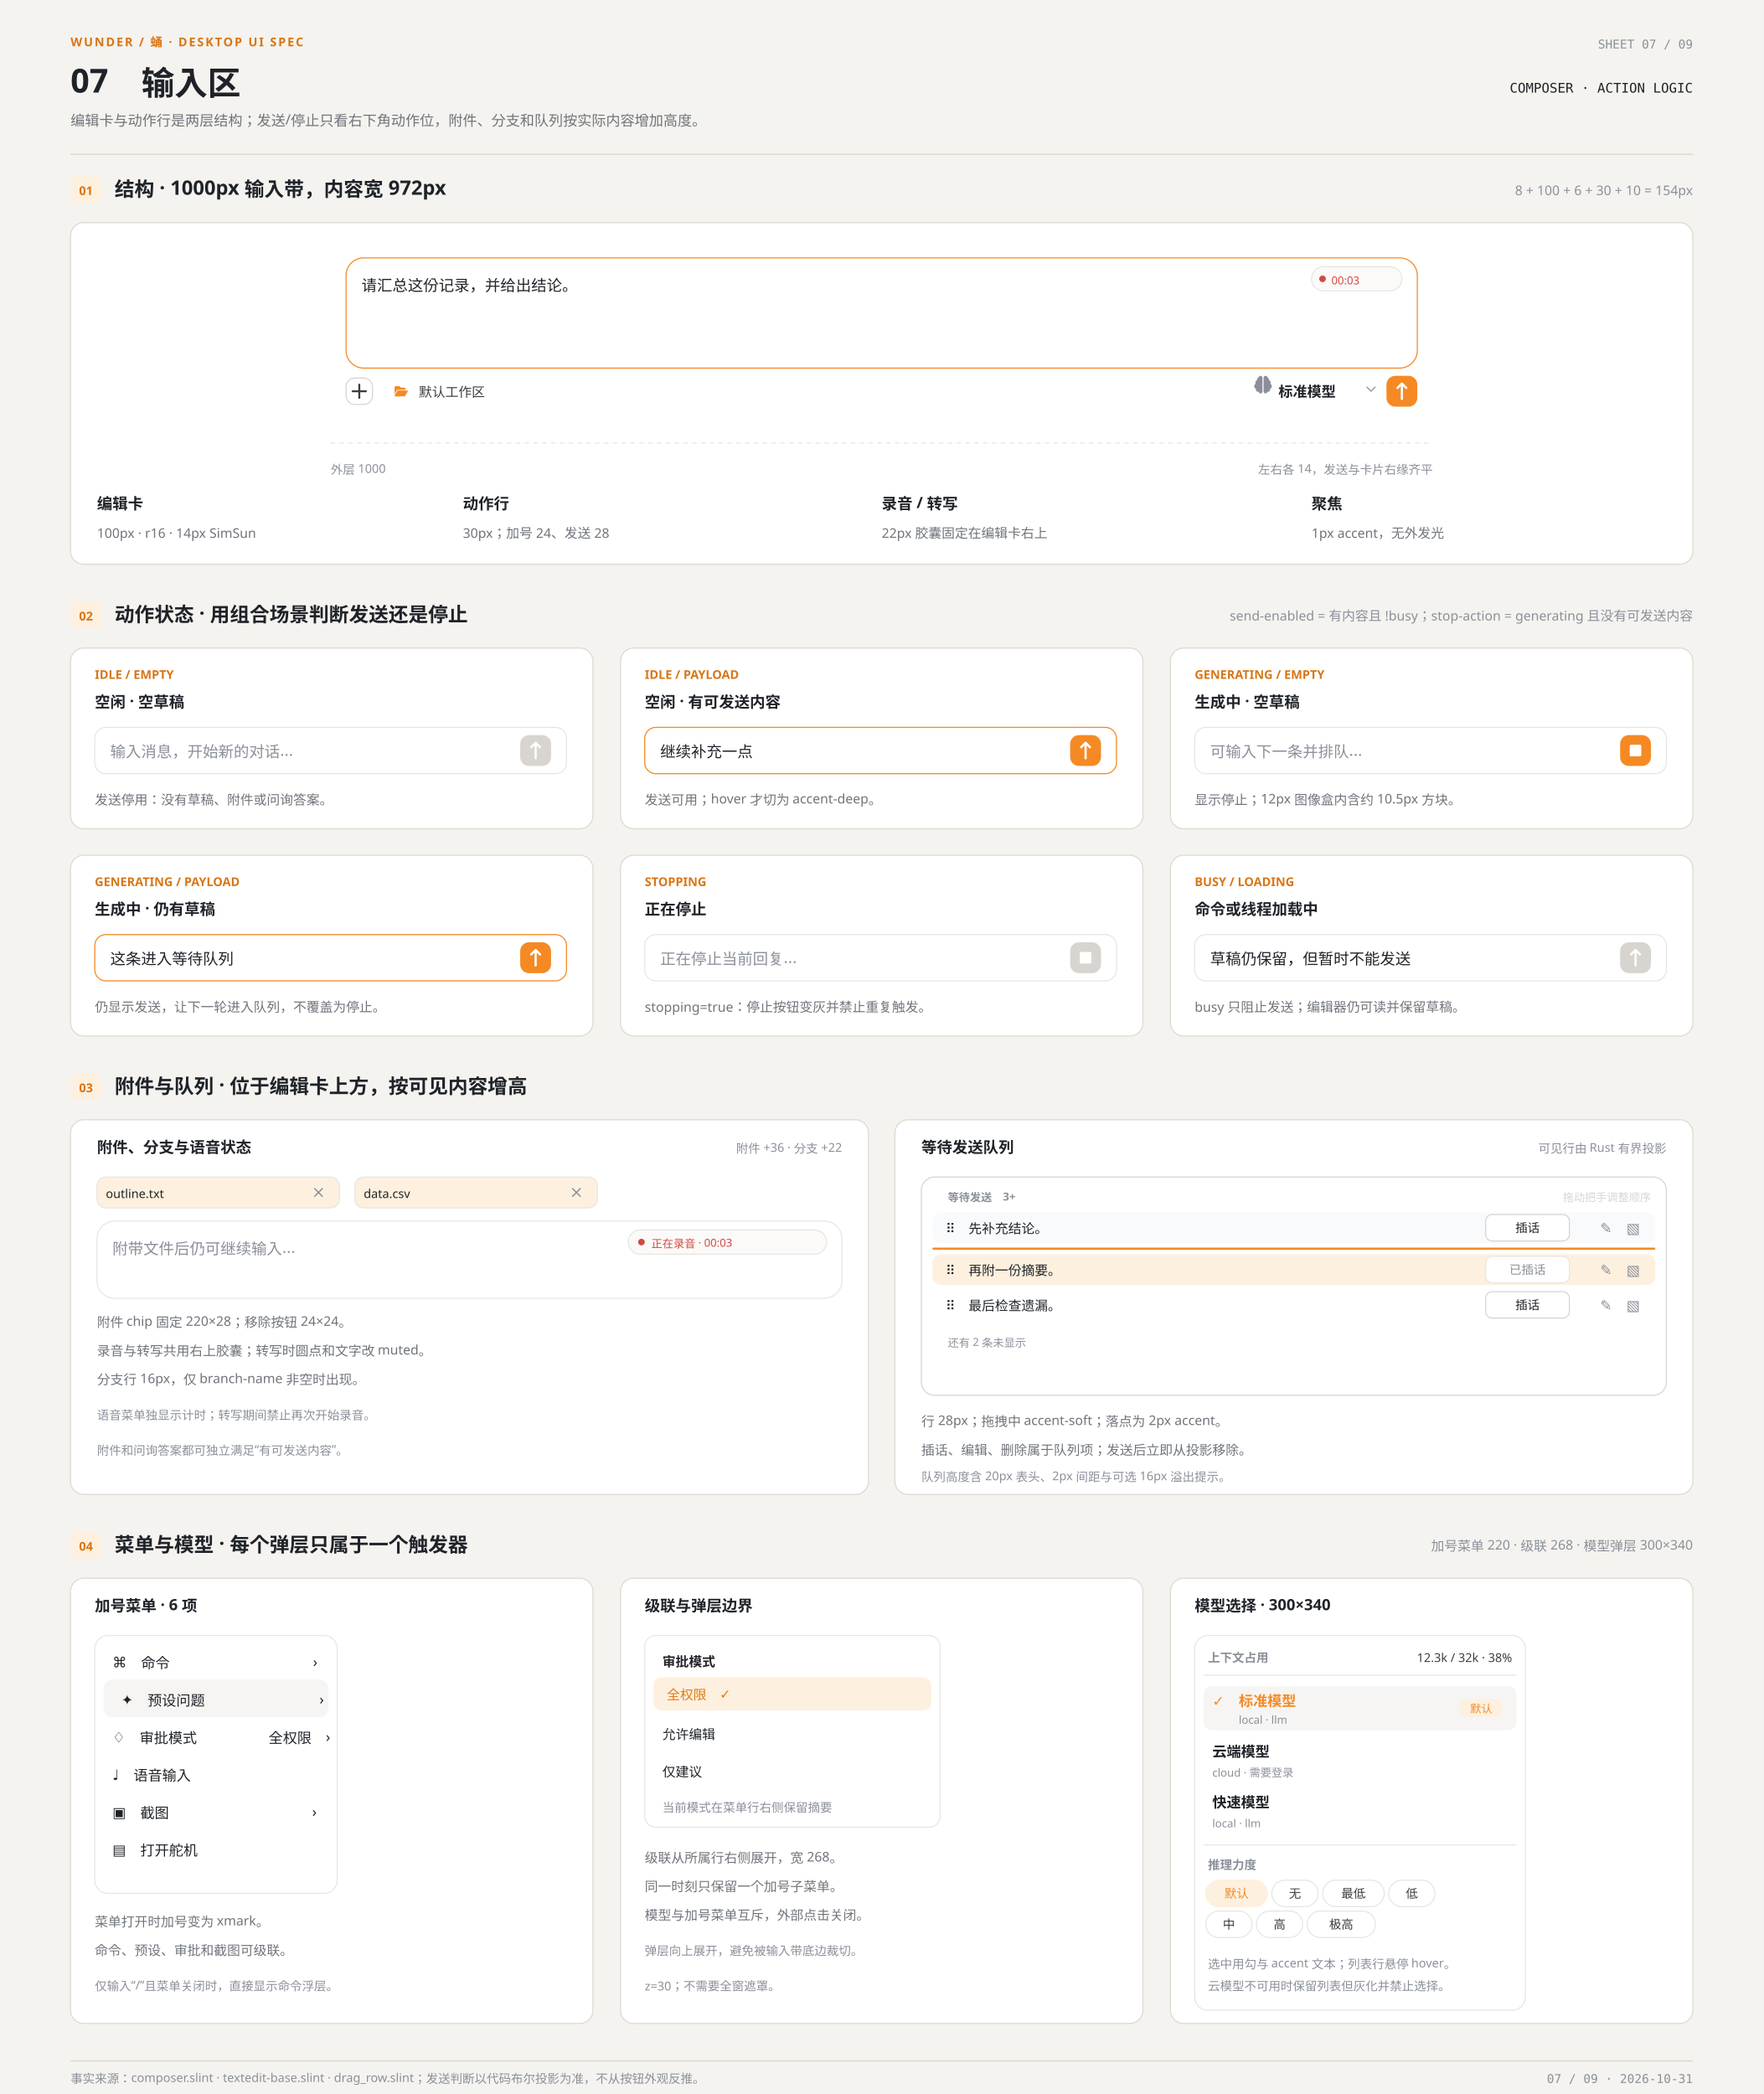
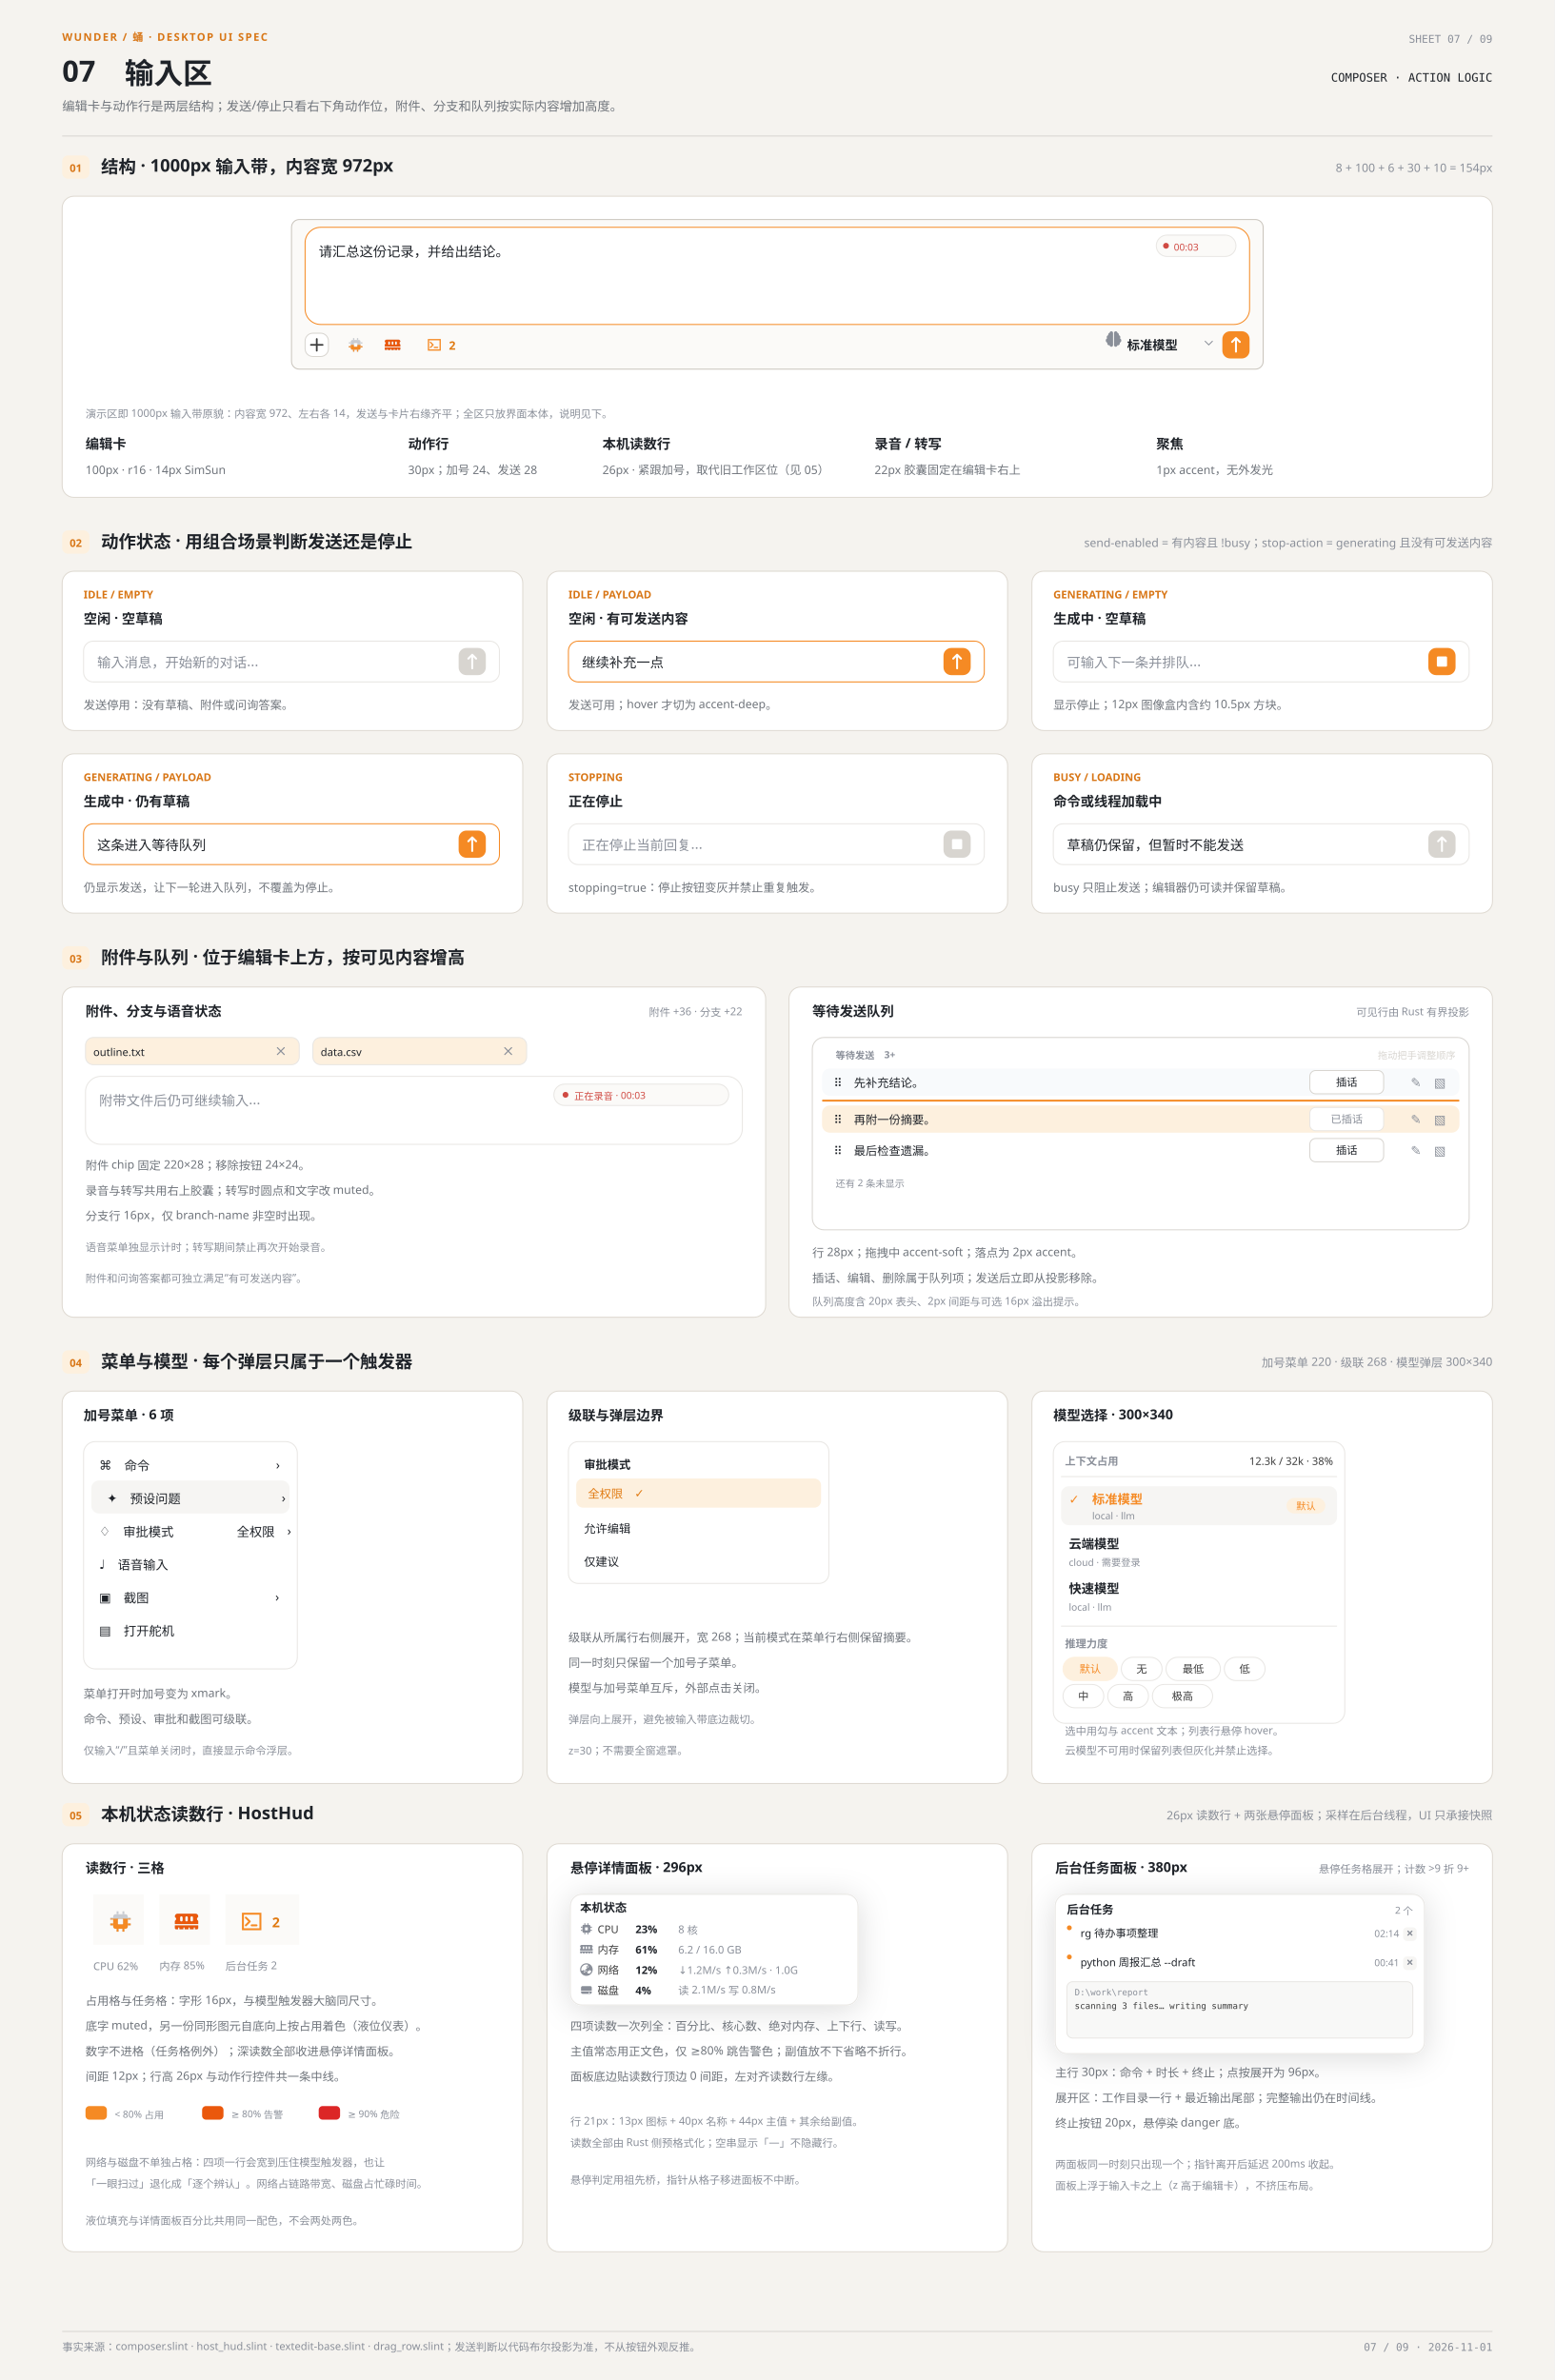
- <svg xmlns="http://www.w3.org/2000/svg" width="1600" height="1900" viewBox="0 0 1600 1900" role="img" aria-label="蛹 桌面端输入区与动作状态规范">
+ <svg xmlns="http://www.w3.org/2000/svg" width="1600" height="2450" viewBox="0 0 1600 2450" role="img" aria-label="蛹 桌面端输入区与动作状态规范">
  <defs>
    <symbol id="c-plus" viewBox="0 0 16 16">
      <path d="M8 2v12M2 8h12" fill="none" stroke="currentColor" stroke-width="1.8" stroke-linecap="round" />
    </symbol>
    <symbol id="c-x" viewBox="0 0 24 24">
      <path d="M6 6L18 18M18 6L6 18" fill="none" stroke="currentColor" stroke-width="2" stroke-linecap="round" />
    </symbol>
    <symbol id="c-arrow" viewBox="0 0 384 512">
      <path fill="currentColor" transform="translate(0 448) scale(1 -1)" d="M215 439Q205 448 192 448Q179 448 169 439L41 311Q32 301 32 288Q32 275 41 265Q51 256 64 256Q77 256 87 265L160 339V-32Q160-46 169-55Q178-64 192-64Q206-64 215-55Q224-46 224-32V339L297 265Q307 256 320 256Q333 256 343 265Q352 275 352 288Q352 301 343 311L215 439Z" />
    </symbol>
    <symbol id="c-stop" viewBox="0 0 448 512">
      <path fill="currentColor" d="M400 32H48C21.5 32 0 53.5 0 80v352c0 26.5 21.5 48 48 48h352c26.5 0 48-21.5 48-48V80c0-26.5-21.5-48-48-48z" />
    </symbol>
    <symbol id="c-brain" viewBox="0 0 512 512">
      <path fill="currentColor" d="M184 0c30.9 0 56 25.1 56 56v400c0 30.9-25.1 56-56 56-28.9 0-52.7-21.9-55.7-50.1-5.2 1.4-10.7 2.1-16.3 2.1-35.3 0-64-28.7-64-64 0-7.4 1.3-14.6 3.6-21.2C21.4 367.4 0 338.2 0 304c0-31.9 18.7-59.5 45.8-72.3C37.1 220.8 32 207 32 192c0-30.7 21.6-56.3 50.4-62.6C80.8 123.9 80 118 80 112c0-29.9 20.6-55.1 48.3-62.1C131.3 21.9 155.1 0 184 0zM328 0c28.9 0 52.6 21.9 55.7 49.9 27.8 7 48.3 32.1 48.3 62.1 0 6-.8 11.9-2.4 17.4 28.8 6.2 50.4 31.9 50.4 62.6 0 15-5.1 28.8-13.8 39.7 27.1 12.8 45.8 40.4 45.8 72.3 0 34.2-21.4 63.4-51.6 74.8 2.3 6.6 3.6 13.8 3.6 21.2 0 35.3-28.7 64-64 64-5.6 0-11.1-.7-16.3-2.1-3 28.2-26.8 50.1-55.7 50.1-30.9 0-56-25.1-56-56V56c0-30.9 25.1-56 56-56z" />
    </symbol>
    <symbol id="c-folder" viewBox="0 0 576 512">
      <path fill="currentColor" transform="translate(0 448) scale(1 -1)" d="M89 224L0 72V352Q1 379 19 397Q37 415 64 416H182Q208 416 227 397L253 371Q272 352 299 352H416Q443 351 461 333Q479 315 480 288V256H144Q108 255 89 224ZM116 208Q126 223 144 224H544Q562 223 572 208Q580 192 572 176L460-16Q450-31 432-32H32Q14-31 4-16Q-4 0 4 16L116 208Z" />
    </symbol>
+     <symbol id="h-cpu" viewBox="0 0 16 16">
+       <path fill="currentColor" fill-rule="evenodd" d="M4.6 3h6.8A1.6 1.6 0 0 1 13 4.6v6.8A1.6 1.6 0 0 1 11.4 13H4.6A1.6 1.6 0 0 1 3 11.4V4.6A1.6 1.6 0 0 1 4.6 3Zm2 3.2a.4.4 0 0 0-.4.4v3a.4.4 0 0 0 .4.4h2.8a.4.4 0 0 0 .4-.4v-3a.4.4 0 0 0-.4-.4H6.6Z" />
+       <path fill="currentColor" d="M5.35 1h1.3v2h-1.3V1Zm4 0h1.3v2h-1.3V1ZM5.35 13h1.3v2h-1.3v-2Zm4 0h1.3v2h-1.3v-2ZM1 5.35h2v1.3H1v-1.3Zm0 4h2v1.3H1v-1.3Zm12-4h2v1.3h-2v-1.3Zm0 4h2v1.3h-2v-1.3Z" />
+     </symbol>
+     <symbol id="h-memory" viewBox="0 0 576 512">
+       <path fill="currentColor" transform="translate(0 448) scale(1 -1)" d="M64 384Q37 383 19 365Q1 347 0 320V313Q1 302 10 296Q31 282 32 256Q31 230 10 216Q1 210 0 199V128H576V199Q575 210 566 216Q545 230 544 256Q545 282 566 296Q575 302 576 313V320Q575 347 557 365Q539 383 512 384H64ZM576 96H0V32Q0 18 9 9Q18 0 32 0H80V32Q81 47 96 48Q111 47 112 32V0H208V32Q209 47 224 48Q239 47 240 32V0H336V32Q337 47 352 48Q367 47 368 32V0H464V32Q465 47 480 48Q495 47 496 32V0H544Q558 0 567 9Q576 18 576 32V96ZM192 288V224Q192 210 183 201Q174 192 160 192Q146 192 137 201Q128 210 128 224V288Q128 302 137 311Q146 320 160 320Q174 320 183 311Q192 302 192 288ZM320 288V224Q320 210 311 201Q302 192 288 192Q274 192 265 201Q256 210 256 224V288Q256 302 265 311Q274 320 288 320Q302 320 311 311Q320 302 320 288ZM448 288V224Q448 210 439 201Q430 192 416 192Q402 192 393 201Q384 210 384 224V288Q384 302 393 311Q402 320 416 320Q430 320 439 311Q448 302 448 288Z" />
+     </symbol>
+     <symbol id="h-term" viewBox="0 0 24 24">
+       <path d="M3 4h18v16H3z" fill="none" stroke="currentColor" stroke-width="2" />
+       <path d="m6 8 4 4-4 4m6 0h5" fill="none" stroke="currentColor" stroke-width="2" stroke-linecap="round" stroke-linejoin="round" />
+     </symbol>
+     <symbol id="h-net" viewBox="0 0 512 512">
+       <path fill="currentColor" transform="translate(0 448) scale(1 -1)" d="M52 153 83 147Q96 144 105 153L121 169Q130 177 141 175Q153 173 159 162L168 144Q176 129 194 128Q205 129 212 137Q218 146 215 157L209 177Q206 189 213 199Q220 208 232 208H235Q256 209 268 226L279 242Q287 256 278 270L262 291Q254 302 258 314Q262 325 275 329L292 333Q304 337 309 348L325 389Q292 400 256 400Q168 398 109 339Q50 280 48 192Q48 172 52 153ZM459 148Q457 149 455 148Q453 148 450 147L435 143Q424 141 417 150L415 153Q405 168 388 168Q370 168 360 153L354 143Q352 140 348 138L312 118Q298 110 294 96Q289 81 295 67L301 54Q307 40 322 34Q336 28 351 33L354 34Q370 40 384 30L385 29Q442 75 459 148ZM0 192Q1 262 34 320Q68 378 128 414Q189 448 256 448Q323 448 384 414Q444 378 478 320Q511 262 512 192Q511 122 478 64Q444 6 384 -30Q323 -64 256 -64Q189 -64 128 -30Q68 6 34 64Q1 122 0 192ZM145 100Q142 85 156 80L188 72Q203 70 208 84Q210 99 196 103L164 111Q149 114 145 100ZM237 120Q234 105 248 100Q263 98 268 112L276 144Q278 159 264 163Q249 166 245 152L237 120ZM343 334Q330 340 322 327L306 295Q300 281 313 274Q327 268 334 281L350 313Q356 326 343 334Z" />
+     </symbol>
+     <symbol id="h-disk" viewBox="0 0 16 16">
+       <path fill="currentColor" fill-rule="evenodd" d="M3.1 3.1h9.8c1.05 0 1.9.85 1.9 1.9v6c0 1.05-.85 1.9-1.9 1.9H3.1a1.9 1.9 0 0 1-1.9-1.9V5c0-1.05.85-1.9 1.9-1.9Zm-1.9 6.05h13.6v.9H1.2v-.9Zm10.35 1.7a.8.8 0 1 0 0 1.6.8.8 0 1 0 0-1.6Z" />
+     </symbol>
+     <clipPath id="hud-fill-cpu">
+       <rect x="358" y="355" width="16" height="8" />
+     </clipPath>
+     <clipPath id="hud-fill-mem">
+       <rect x="396" y="349.4" width="16" height="13.6" />
+     </clipPath>
+     <clipPath id="hud-2x-cpu">
+       <rect x="112" y="1975.1" width="24" height="14.9" />
+     </clipPath>
+     <clipPath id="hud-2x-mem">
+       <rect x="180" y="1969.6" width="24" height="20.4" />
+     </clipPath>
  </defs>
  <style>svg{font-family:'Microsoft YaHei UI','Microsoft YaHei','PingFang SC','Noto Sans SC',sans-serif;fill:#1F2329}.mono{font-family:Consolas,monospace}.sim{font-family:SimSun,serif}.h1{font-size:30px;font-weight:700}.sub{font-size:13px;fill:#6F747B}.kicker{font-size:11px;font-weight:700;letter-spacing:1.4px;fill:#D87616}.sect{font-size:18px;font-weight:700}.sect-note{font-size:12px;fill:#8A8F99}.card{fill:#FFF;stroke:#DED9D1}.card-t{font-size:14px;font-weight:700}.note{font-size:12px;fill:#6F747B}.tiny{font-size:11px;fill:#8A8F99}.chip{font-size:11px;font-weight:700;fill:#D87616}.ui14{font-size:14px}.ui13{font-size:13px}.ui12{font-size:12px}.ui11{font-size:11px}.ui10{font-size:10px}.muted{fill:#8A8F99}.secondary{fill:#3D3D3D}</style>
-   <rect width="1600" height="1900" fill="#F5F3EF" />
+   <rect width="1600" height="2450" fill="#F5F3EF" />
  <g id="header">
    <text x="64" y="42" class="kicker">WUNDER / 蛹 · DESKTOP UI SPEC</text>
    <text x="64" y="84" class="h1">07　输入区</text>
    <text x="64" y="114" class="sub">编辑卡与动作行是两层结构；发送/停止只看右下角动作位，附件、分支和队列按实际内容增加高度。</text>
    <text x="1536" y="44" text-anchor="end" class="mono tiny">SHEET 07 / 09</text>
    <text x="1536" y="84" text-anchor="end" class="mono ui12">COMPOSER · ACTION LOGIC</text>
    <line x1="64" y1="140" x2="1536" y2="140" stroke="#D8D5D0" />
  </g>
  <g id="composer-anatomy">
    <rect x="64" y="160" width="28" height="24" rx="6" fill="#FDF0DE" />
    <text x="78" y="177" text-anchor="middle" class="chip">01</text>
    <text x="104" y="178" class="sect">结构 · 1000px 输入带，内容宽 972px</text>
    <text x="1536" y="177" text-anchor="end" class="sect-note">8 + 100 + 6 + 30 + 10 = 154px</text>
    <rect x="64" y="202" width="1472" height="310" rx="12" class="card" />
-     <rect x="300" y="226" width="1000" height="154" fill="transparent" />
+     <rect x="300" y="226" width="1000" height="154" rx="8" fill="#FBFAF8" stroke="#C9C4BC" />
    <rect x="314" y="234" width="972" height="100" rx="16" fill="#FFF" stroke="#F58A24" />
    <text x="328" y="264" class="sim" font-size="14">请汇总这份记录，并给出结论。</text>
    <rect x="1190" y="242" width="82" height="22" rx="11" fill="#FBFAF8" stroke="#E8E6E3" />
    <circle cx="1200" cy="253" r="3" fill="#D04A43" />
    <text x="1208" y="258" class="ui10" fill="#D04A43">00:03</text>
    <rect x="314" y="343" width="24" height="24" rx="8" fill="#FFF" stroke="#D8D5D0" />
    <use href="#c-plus" x="318" y="347" width="16" height="16" color="#3D3D3D" />
-     <use href="#c-folder" x="358" y="349" width="12" height="12" color="#F58A24" />
-     <text x="380" y="360" class="ui12 secondary">默认工作区</text>
+     <rect x="350" y="341" width="122" height="26" fill="transparent" />
+     <use href="#h-cpu" x="358" y="347" width="16" height="16" color="#C9CCD1" />
+     <use href="#h-cpu" x="358" y="347" width="16" height="16" color="#F58A24" clip-path="url(#hud-fill-cpu)" />
+     <use href="#h-memory" x="396" y="347" width="16" height="16" color="#C9CCD1" />
+     <use href="#h-memory" x="396" y="347" width="16" height="16" color="#EA580C" clip-path="url(#hud-fill-mem)" />
+     <use href="#h-term" x="439" y="347" width="16" height="16" color="#F58A24" />
+     <text x="462" y="360" class="ui12" font-weight="600" fill="#E07A12">2</text>
    <use href="#c-brain" x="1138" y="341" width="16" height="16" color="#8A8F99" />
    <text x="1160" y="360" class="ui13" font-weight="600">标准模型</text>
    <path d="m1240 351 4 4 4-4" fill="none" stroke="#8A8F99" />
    <rect x="1258" y="341" width="28" height="28" rx="8" fill="#F58A24" />
    <use href="#c-arrow" x="1264" y="347" width="16" height="16" color="#FFF" />
-     <line x1="300" y1="402" x2="1300" y2="402" stroke="#E8E6E3" stroke-dasharray="4 4" />
-     <text x="300" y="430" class="tiny">外层 1000</text>
-     <text x="1300" y="430" text-anchor="end" class="tiny">左右各 14，发送与卡片右缘齐平</text>
+     <text x="88" y="430" class="tiny">演示区即 1000px 输入带原貌：内容宽 972、左右各 14，发送与卡片右缘齐平；全区只放界面本体，说明见下。</text>
    <text x="88" y="462" class="card-t">编辑卡</text>
    <text x="88" y="488" class="note">100px · r16 · 14px SimSun</text>
    <text x="420" y="462" class="card-t">动作行</text>
    <text x="420" y="488" class="note">30px；加号 24、发送 28</text>
-     <text x="800" y="462" class="card-t">录音 / 转写</text>
-     <text x="800" y="488" class="note">22px 胶囊固定在编辑卡右上</text>
+     <text x="620" y="462" class="card-t">本机读数行</text>
+     <text x="620" y="488" class="note">26px · 紧跟加号，取代旧工作区位（见 05）</text>
+     <text x="900" y="462" class="card-t">录音 / 转写</text>
+     <text x="900" y="488" class="note">22px 胶囊固定在编辑卡右上</text>
    <text x="1190" y="462" class="card-t">聚焦</text>
    <text x="1190" y="488" class="note">1px accent，无外发光</text>
  </g>
  <g id="send-states">
    <rect x="64" y="546" width="28" height="24" rx="6" fill="#FDF0DE" />
    <text x="78" y="563" text-anchor="middle" class="chip">02</text>
    <text x="104" y="564" class="sect">动作状态 · 用组合场景判断发送还是停止</text>
    <text x="1536" y="563" text-anchor="end" class="sect-note">send-enabled = 有内容且 !busy；stop-action = generating 且没有可发送内容</text>
    <rect x="64" y="588" width="474" height="164" rx="12" class="card" />
    <text x="86" y="616" class="chip">IDLE / EMPTY</text>
    <text x="86" y="642" class="card-t">空闲 · 空草稿</text>
    <rect x="86" y="660" width="428" height="42" rx="10" fill="#FFF" stroke="#E8E6E3" />
    <text x="100" y="687" class="sim" font-size="14" fill="#8A8F99">输入消息，开始新的对话…</text>
    <rect x="472" y="667" width="28" height="28" rx="8" fill="#D8D5D0" />
    <use href="#c-arrow" x="478" y="673" width="16" height="16" color="#FFF" />
    <text x="86" y="730" class="note">发送停用：没有草稿、附件或问询答案。</text>
    <rect x="563" y="588" width="474" height="164" rx="12" class="card" />
    <text x="585" y="616" class="chip">IDLE / PAYLOAD</text>
    <text x="585" y="642" class="card-t">空闲 · 有可发送内容</text>
    <rect x="585" y="660" width="428" height="42" rx="10" fill="#FFF" stroke="#F58A24" />
    <text x="599" y="687" class="sim" font-size="14">继续补充一点</text>
    <rect x="971" y="667" width="28" height="28" rx="8" fill="#F58A24" />
    <use href="#c-arrow" x="977" y="673" width="16" height="16" color="#FFF" />
    <text x="585" y="730" class="note">发送可用；hover 才切为 accent-deep。</text>
    <rect x="1062" y="588" width="474" height="164" rx="12" class="card" />
    <text x="1084" y="616" class="chip">GENERATING / EMPTY</text>
    <text x="1084" y="642" class="card-t">生成中 · 空草稿</text>
    <rect x="1084" y="660" width="428" height="42" rx="10" fill="#FFF" stroke="#E8E6E3" />
    <text x="1098" y="687" class="sim" font-size="14" fill="#8A8F99">可输入下一条并排队…</text>
    <rect x="1470" y="667" width="28" height="28" rx="8" fill="#F58A24" />
    <use href="#c-stop" x="1478" y="675" width="12" height="12" color="#FFF" />
    <text x="1084" y="730" class="note">显示停止；12px 图像盒内含约 10.5px 方块。</text>
    <rect x="64" y="776" width="474" height="164" rx="12" class="card" />
    <text x="86" y="804" class="chip">GENERATING / PAYLOAD</text>
    <text x="86" y="830" class="card-t">生成中 · 仍有草稿</text>
    <rect x="86" y="848" width="428" height="42" rx="10" fill="#FFF" stroke="#F58A24" />
    <text x="100" y="875" class="sim" font-size="14">这条进入等待队列</text>
    <rect x="472" y="855" width="28" height="28" rx="8" fill="#F58A24" />
    <use href="#c-arrow" x="478" y="861" width="16" height="16" color="#FFF" />
    <text x="86" y="918" class="note">仍显示发送，让下一轮进入队列，不覆盖为停止。</text>
    <rect x="563" y="776" width="474" height="164" rx="12" class="card" />
    <text x="585" y="804" class="chip">STOPPING</text>
    <text x="585" y="830" class="card-t">正在停止</text>
    <rect x="585" y="848" width="428" height="42" rx="10" fill="#FFF" stroke="#E8E6E3" />
    <text x="599" y="875" class="sim" font-size="14" fill="#8A8F99">正在停止当前回复…</text>
    <rect x="971" y="855" width="28" height="28" rx="8" fill="#D8D5D0" />
    <use href="#c-stop" x="979" y="863" width="12" height="12" color="#FFF" />
    <text x="585" y="918" class="note">stopping=true：停止按钮变灰并禁止重复触发。</text>
    <rect x="1062" y="776" width="474" height="164" rx="12" class="card" />
    <text x="1084" y="804" class="chip">BUSY / LOADING</text>
    <text x="1084" y="830" class="card-t">命令或线程加载中</text>
    <rect x="1084" y="848" width="428" height="42" rx="10" fill="#FFF" stroke="#E8E6E3" />
    <text x="1098" y="875" class="sim" font-size="14">草稿仍保留，但暂时不能发送</text>
    <rect x="1470" y="855" width="28" height="28" rx="8" fill="#D8D5D0" />
    <use href="#c-arrow" x="1476" y="861" width="16" height="16" color="#FFF" />
    <text x="1084" y="918" class="note">busy 只阻止发送；编辑器仍可读并保留草稿。</text>
  </g>
  <g id="attachments-queue">
    <rect x="64" y="974" width="28" height="24" rx="6" fill="#FDF0DE" />
    <text x="78" y="991" text-anchor="middle" class="chip">03</text>
    <text x="104" y="992" class="sect">附件与队列 · 位于编辑卡上方，按可见内容增高</text>
    <rect x="64" y="1016" width="724" height="340" rx="12" class="card" />
    <text x="88" y="1046" class="card-t">附件、分支与语音状态</text>
    <text x="764" y="1046" text-anchor="end" class="tiny">附件 +36 · 分支 +22</text>
    <rect x="88" y="1068" width="220" height="28" rx="8" fill="#FDF0DE" stroke="#E8E6E3" />
    <text x="96" y="1087" class="ui11">outline.txt</text>
    <use href="#c-x" x="282" y="1075" width="14" height="14" color="#8A8F99" />
    <rect x="322" y="1068" width="220" height="28" rx="8" fill="#FDF0DE" stroke="#E8E6E3" />
    <text x="330" y="1087" class="ui11">data.csv</text>
    <use href="#c-x" x="516" y="1075" width="14" height="14" color="#8A8F99" />
    <rect x="88" y="1108" width="676" height="70" rx="16" fill="#FFF" stroke="#E8E6E3" />
    <text x="102" y="1138" class="sim" font-size="14" fill="#8A8F99">附带文件后仍可继续输入…</text>
    <rect x="570" y="1116" width="180" height="22" rx="11" fill="#FBFAF8" stroke="#E8E6E3" />
    <circle cx="582" cy="1127" r="3" fill="#D04A43" />
    <text x="591" y="1132" class="ui10" fill="#D04A43">正在录音 · 00:03</text>
    <text x="88" y="1204" class="note">附件 chip 固定 220×28；移除按钮 24×24。</text>
    <text x="88" y="1230" class="note">录音与转写共用右上胶囊；转写时圆点和文字改 muted。</text>
    <text x="88" y="1256" class="note">分支行 16px，仅 branch-name 非空时出现。</text>
    <text x="88" y="1288" class="tiny">语音菜单独显示计时；转写期间禁止再次开始录音。</text>
    <text x="88" y="1320" class="tiny">附件和问询答案都可独立满足“有可发送内容”。</text>
    <rect x="812" y="1016" width="724" height="340" rx="12" class="card" />
    <text x="836" y="1046" class="card-t">等待发送队列</text>
    <text x="1512" y="1046" text-anchor="end" class="tiny">可见行由 Rust 有界投影</text>
    <rect x="836" y="1068" width="676" height="198" rx="12" fill="#FFF" stroke="#D8D5D0" />
    <text x="860" y="1090" class="ui10 muted" font-weight="700">等待发送　3+</text>
    <text x="1498" y="1090" text-anchor="end" class="ui10" fill="#D8D5D0">拖动把手调整顺序</text>
    <rect x="846" y="1100" width="656" height="28" rx="8" fill="#F8FAFC" />
    <text x="858" y="1119" class="ui12">⠿　先补充结论。</text>
    <rect x="1348" y="1102" width="76" height="24" rx="6" fill="#FFF" stroke="#D8D5D0" />
    <text x="1386" y="1118" text-anchor="middle" class="ui11">插话</text>
    <text x="1488" y="1119" text-anchor="end" class="ui13 muted">✎　▧</text>
    <rect x="846" y="1132" width="656" height="2" rx="1" fill="#F58A24" />
    <rect x="846" y="1138" width="656" height="28" rx="8" fill="#FDF0DE" />
    <text x="858" y="1157" class="ui12">⠿　再附一份摘要。</text>
    <rect x="1348" y="1140" width="76" height="24" rx="6" fill="#FFF" stroke="#E8E6E3" />
    <text x="1386" y="1156" text-anchor="middle" class="ui11 muted">已插话</text>
    <text x="1488" y="1157" text-anchor="end" class="ui13 muted">✎　▧</text>
    <rect x="846" y="1170" width="656" height="28" rx="8" fill="transparent" />
    <text x="858" y="1189" class="ui12">⠿　最后检查遗漏。</text>
    <rect x="1348" y="1172" width="76" height="24" rx="6" fill="#FFF" stroke="#D8D5D0" />
    <text x="1386" y="1188" text-anchor="middle" class="ui11">插话</text>
    <text x="1488" y="1189" text-anchor="end" class="ui13 muted">✎　▧</text>
    <text x="860" y="1222" class="ui10 muted">还有 2 条未显示</text>
    <text x="836" y="1294" class="note">行 28px；拖拽中 accent-soft；落点为 2px accent。</text>
    <text x="836" y="1320" class="note">插话、编辑、删除属于队列项；发送后立即从投影移除。</text>
    <text x="836" y="1344" class="tiny">队列高度含 20px 表头、2px 间距与可选 16px 溢出提示。</text>
  </g>
  <g id="menus-model">
    <rect x="64" y="1390" width="28" height="24" rx="6" fill="#FDF0DE" />
    <text x="78" y="1407" text-anchor="middle" class="chip">04</text>
    <text x="104" y="1408" class="sect">菜单与模型 · 每个弹层只属于一个触发器</text>
    <text x="1536" y="1407" text-anchor="end" class="sect-note">加号菜单 220 · 级联 268 · 模型弹层 300×340</text>
    <rect x="64" y="1432" width="474" height="404" rx="12" class="card" />
    <text x="86" y="1462" class="card-t">加号菜单 · 6 项</text>
    <rect x="86" y="1484" width="220" height="234" rx="12" fill="#FFF" stroke="#E8E6E3" />
    <text x="102" y="1513" class="ui13">⌘　命令　　　　　　　　　　›</text>
    <rect x="94" y="1524" width="204" height="34" rx="8" fill="#F6F5F3" />
    <text x="110" y="1547" class="ui13">✦　预设问题　　　　　　　　›</text>
    <text x="102" y="1581" class="ui13">♢　审批模式　　　　　全权限　›</text>
    <text x="102" y="1615" class="ui13">♩　语音输入</text>
    <text x="102" y="1649" class="ui13">▣　截图　　　　　　　　　　›</text>
    <text x="102" y="1683" class="ui13">▤　打开舵机</text>
    <text x="86" y="1748" class="note">菜单打开时加号变为 xmark。</text>
    <text x="86" y="1774" class="note">命令、预设、审批和截图可级联。</text>
    <text x="86" y="1806" class="tiny">仅输入“/”且菜单关闭时，直接显示命令浮层。</text>
    <rect x="563" y="1432" width="474" height="404" rx="12" class="card" />
    <text x="585" y="1462" class="card-t">级联与弹层边界</text>
-     <rect x="585" y="1484" width="268" height="174" rx="10" fill="#FFF" stroke="#E8E6E3" />
+     <rect x="585" y="1484" width="268" height="146" rx="10" fill="#FFF" stroke="#E8E6E3" />
    <text x="601" y="1512" class="ui12" font-weight="600">审批模式</text>
    <rect x="593" y="1522" width="252" height="30" rx="7" fill="#FDF0DE" />
    <text x="605" y="1542" class="ui12" fill="#E07A12">全权限　✓</text>
    <text x="601" y="1578" class="ui12">允许编辑</text>
    <text x="601" y="1612" class="ui12">仅建议</text>
-     <text x="601" y="1644" class="tiny">当前模式在菜单行右侧保留摘要</text>
-     <text x="585" y="1690" class="note">级联从所属行右侧展开，宽 268。</text>
+     <text x="585" y="1690" class="note">级联从所属行右侧展开，宽 268；当前模式在菜单行右侧保留摘要。</text>
    <text x="585" y="1716" class="note">同一时刻只保留一个加号子菜单。</text>
    <text x="585" y="1742" class="note">模型与加号菜单互斥，外部点击关闭。</text>
    <text x="585" y="1774" class="tiny">弹层向上展开，避免被输入带底边裁切。</text>
    <text x="585" y="1806" class="tiny">z=30；不需要全窗遮罩。</text>
    <rect x="1062" y="1432" width="474" height="404" rx="12" class="card" />
    <text x="1084" y="1462" class="card-t">模型选择 · 300×340</text>
-     <rect x="1084" y="1484" width="300" height="340" rx="12" fill="#FFF" stroke="#E8E6E3" />
+     <rect x="1084" y="1484" width="300" height="290" rx="12" fill="#FFF" stroke="#E8E6E3" />
    <text x="1096" y="1508" class="ui11 muted" font-weight="600">上下文占用</text>
    <text x="1372" y="1508" text-anchor="end" class="ui11 secondary">12.3k / 32k · 38%</text>
    <line x1="1092" y1="1520" x2="1376" y2="1520" stroke="#E8E6E3" />
    <rect x="1092" y="1530" width="284" height="40" rx="8" fill="#F6F5F3" />
    <text x="1100" y="1548" class="ui13" fill="#F58A24">✓</text>
    <text x="1124" y="1548" class="ui13" fill="#F58A24" font-weight="600">标准模型</text>
    <text x="1124" y="1564" class="ui10 muted">local · llm</text>
    <rect x="1324" y="1542" width="40" height="16" rx="8" fill="#FDF0DE" />
    <text x="1344" y="1554" text-anchor="middle" class="ui10" fill="#F58A24">默认</text>
    <text x="1100" y="1594" class="ui13" font-weight="600">云端模型</text>
    <text x="1100" y="1612" class="ui10 muted">cloud · 需要登录</text>
    <text x="1100" y="1640" class="ui13" font-weight="600">快速模型</text>
    <text x="1100" y="1658" class="ui10 muted">local · llm</text>
    <line x1="1092" y1="1674" x2="1376" y2="1674" stroke="#E8E6E3" />
    <text x="1096" y="1696" class="ui11 muted" font-weight="600">推理力度</text>
    <rect x="1094" y="1706" width="56" height="24" rx="12" fill="#FDF0DE" stroke="#FDF0DE" />
    <text x="1122" y="1722" text-anchor="middle" class="ui11" fill="#F58A24">默认</text>
    <rect x="1154" y="1706" width="42" height="24" rx="12" fill="#FFF" stroke="#E8E6E3" />
    <text x="1175" y="1722" text-anchor="middle" class="ui11 secondary">无</text>
    <rect x="1200" y="1706" width="56" height="24" rx="12" fill="#FFF" stroke="#E8E6E3" />
    <text x="1228" y="1722" text-anchor="middle" class="ui11 secondary">最低</text>
    <rect x="1260" y="1706" width="42" height="24" rx="12" fill="#FFF" stroke="#E8E6E3" />
    <text x="1281" y="1722" text-anchor="middle" class="ui11 secondary">低</text>
    <rect x="1094" y="1734" width="42" height="24" rx="12" fill="#FFF" stroke="#E8E6E3" />
    <text x="1115" y="1750" text-anchor="middle" class="ui11 secondary">中</text>
    <rect x="1140" y="1734" width="42" height="24" rx="12" fill="#FFF" stroke="#E8E6E3" />
    <text x="1161" y="1750" text-anchor="middle" class="ui11 secondary">高</text>
    <rect x="1186" y="1734" width="62" height="24" rx="12" fill="#FFF" stroke="#E8E6E3" />
    <text x="1217" y="1750" text-anchor="middle" class="ui11 secondary">极高</text>
    <text x="1096" y="1786" class="tiny">选中用勾与 accent 文本；列表行悬停 hover。</text>
    <text x="1096" y="1806" class="tiny">云模型不可用时保留列表但灰化并禁止选择。</text>
  </g>
+   <g id="host-hud">
+     <rect x="64" y="1856" width="28" height="24" rx="6" fill="#FDF0DE" />
+     <text x="78" y="1873" text-anchor="middle" class="chip">05</text>
+     <text x="104" y="1874" class="sect">本机状态读数行 · HostHud</text>
+     <text x="1536" y="1873" text-anchor="end" class="sect-note">26px 读数行 + 两张悬停面板；采样在后台线程，UI 只承接快照</text>
+     <rect x="64" y="1898" width="474" height="420" rx="12" class="card" />
+     <text x="88" y="1928" class="card-t">读数行 · 三格</text>
+     <text x="1512" y="1928" text-anchor="end" class="tiny">宽约 128 · 无底色无描边 · 紧跟加号</text>
+     <rect x="96" y="1950" width="52" height="52" fill="#FBFAF8" />
+     <use href="#h-cpu" x="112" y="1966" width="24" height="24" color="#C9CCD1" />
+     <use href="#h-cpu" x="112" y="1966" width="24" height="24" color="#F58A24" clip-path="url(#hud-2x-cpu)" />
+     <rect x="164" y="1950" width="52" height="52" fill="#FBFAF8" />
+     <use href="#h-memory" x="180" y="1966" width="24" height="24" color="#C9CCD1" />
+     <use href="#h-memory" x="180" y="1966" width="24" height="24" color="#EA580C" clip-path="url(#hud-2x-mem)" />
+     <rect x="232" y="1950" width="76" height="52" fill="#FBFAF8" />
+     <use href="#h-term" x="247" y="1966" width="24" height="24" color="#F58A24" />
+     <text x="280" y="1984" class="ui14" font-weight="600" fill="#E07A12">2</text>
+     <text x="96" y="2028" class="ui11 muted">CPU 62%</text>
+     <text x="164" y="2028" class="ui11 muted">内存 85%</text>
+     <text x="232" y="2028" class="ui11 muted">后台任务 2</text>
+     <text x="88" y="2064" class="note">占用格与任务格：字形 16px，与模型触发器大脑同尺寸。</text>
+     <text x="88" y="2090" class="note">底字 muted，另一份同形图元自底向上按占用着色（液位仪表）。</text>
+     <text x="88" y="2116" class="note">数字不进格（任务格例外）；深读数全部收进悬停详情面板。</text>
+     <text x="88" y="2142" class="note">间距 12px；行高 26px 与动作行控件共一条中线。</text>
+     <rect x="88" y="2168" width="22" height="14" rx="4" fill="#F58A24" />
+     <text x="118" y="2180" class="ui10 muted">&lt; 80% 占用</text>
+     <rect x="208" y="2168" width="22" height="14" rx="4" fill="#EA580C" />
+     <text x="238" y="2180" class="ui10 muted">≥ 80% 告警</text>
+     <rect x="328" y="2168" width="22" height="14" rx="4" fill="#DC2626" />
+     <text x="358" y="2180" class="ui10 muted">≥ 90% 危险</text>
+     <text x="88" y="2230" class="tiny">网络与磁盘不单独占格：四项一行会宽到压住模型触发器，也让</text>
+     <text x="88" y="2252" class="tiny">「一眼扫过」退化成「逐个辨认」。网络占链路带宽、磁盘占忙碌时间。</text>
+     <text x="88" y="2290" class="tiny">液位填充与详情面板百分比共用同一配色，不会两处两色。</text>
+     <rect x="563" y="1898" width="474" height="420" rx="12" class="card" />
+     <text x="587" y="1928" class="card-t">悬停详情面板 · 296px</text>
+     <text x="1512" y="1928" text-anchor="end" class="tiny">悬停 CPU / 内存格展开</text>
+     <rect x="587" y="1950" width="296" height="114" rx="12" fill="#FFF" stroke="#E8E6E3" style="filter:drop-shadow(0 4px 16px #00000024)" />
+     <text x="597" y="1968" class="ui12" font-weight="600">本机状态</text>
+     <use href="#h-cpu" x="597" y="1979" width="13" height="13" color="#8A8F99" />
+     <text x="615" y="1990" class="ui11 secondary">CPU</text>
+     <text x="654" y="1990" class="ui11" font-weight="600" fill="#1F2329">23%</text>
+     <text x="698" y="1990" class="tiny">8 核</text>
+     <use href="#h-memory" x="597" y="2000" width="13" height="13" color="#8A8F99" />
+     <text x="615" y="2011" class="ui11 secondary">内存</text>
+     <text x="654" y="2011" class="ui11" font-weight="600" fill="#1F2329">61%</text>
+     <text x="698" y="2011" class="tiny">6.2 / 16.0 GB</text>
+     <use href="#h-net" x="597" y="2021" width="13" height="13" color="#8A8F99" />
+     <text x="615" y="2032" class="ui11 secondary">网络</text>
+     <text x="654" y="2032" class="ui11" font-weight="600" fill="#1F2329">12%</text>
+     <text x="698" y="2032" class="tiny">↓1.2M/s ↑0.3M/s · 1.0G</text>
+     <use href="#h-disk" x="597" y="2042" width="13" height="13" color="#8A8F99" />
+     <text x="615" y="2053" class="ui11 secondary">磁盘</text>
+     <text x="654" y="2053" class="ui11" font-weight="600" fill="#1F2329">4%</text>
+     <text x="698" y="2053" class="tiny">读 2.1M/s 写 0.8M/s</text>
+     <text x="587" y="2090" class="note">四项读数一次列全：百分比、核心数、绝对内存、上下行、读写。</text>
+     <text x="587" y="2116" class="note">主值常态用正文色，仅 ≥80% 跳告警色；副值放不下省略不折行。</text>
+     <text x="587" y="2142" class="note">面板底边贴读数行顶边 0 间距，左对齐读数行左缘。</text>
+     <text x="587" y="2188" class="tiny">行 21px：13px 图标 + 40px 名称 + 44px 主值 + 其余给副值。</text>
+     <text x="587" y="2210" class="tiny">读数全部由 Rust 侧预格式化；空串显示「—」不隐藏行。</text>
+     <text x="587" y="2248" class="tiny">悬停判定用祖先桥，指针从格子移进面板不中断。</text>
+     <rect x="1062" y="1898" width="474" height="420" rx="12" class="card" />
+     <text x="1086" y="1928" class="card-t">后台任务面板 · 380px</text>
+     <text x="1512" y="1928" text-anchor="end" class="tiny">悬停任务格展开；计数 &gt;9 折 9+</text>
+     <rect x="1086" y="1950" width="380" height="164" rx="12" fill="#FFF" stroke="#E8E6E3" style="filter:drop-shadow(0 4px 16px #00000024)" />
+     <text x="1098" y="1970" class="ui12" font-weight="600">后台任务</text>
+     <text x="1454" y="1970" text-anchor="end" class="ui10 muted">2 个</text>
+     <rect x="1098" y="1982" width="5" height="5" rx="2.5" fill="#F58A24" />
+     <text x="1112" y="1994" class="ui11">rg 待办事项整理</text>
+     <text x="1440" y="1994" text-anchor="end" class="ui10 muted">02:14</text>
+     <rect x="1444" y="1984" width="14" height="14" rx="4" fill="#F6F5F3" />
+     <path d="m1449 1988 4 4m0-4-4 4" fill="none" stroke="#8A8F99" stroke-width="1.4" stroke-linecap="round" />
+     <rect x="1098" y="2012" width="5" height="5" rx="2.5" fill="#F58A24" />
+     <text x="1112" y="2024" class="ui11">python 周报汇总 --draft</text>
+     <text x="1440" y="2024" text-anchor="end" class="ui10 muted">00:41</text>
+     <rect x="1444" y="2014" width="14" height="14" rx="4" fill="#F6F5F3" />
+     <path d="m1449 2018 4 4m0-4-4 4" fill="none" stroke="#8A8F99" stroke-width="1.4" stroke-linecap="round" />
+     <rect x="1098" y="2040" width="356" height="58" rx="6" fill="#F8F8F7" stroke="#E8E6E3" />
+     <text x="1106" y="2054" class="mono" font-size="9" fill="#8A8F99">D:\work\report</text>
+     <text x="1106" y="2068" class="mono" font-size="9" fill="#3D3D3D">scanning 3 files… writing summary</text>
+     <text x="1086" y="2138" class="note">主行 30px：命令 + 时长 + 终止；点按展开为 96px。</text>
+     <text x="1086" y="2164" class="note">展开区：工作目录一行 + 最近输出尾部；完整输出仍在时间线。</text>
+     <text x="1086" y="2190" class="note">终止按钮 20px，悬停染 danger 底。</text>
+     <text x="1086" y="2232" class="tiny">两面板同一时刻只出现一个；指针离开后延迟 200ms 收起。</text>
+     <text x="1086" y="2254" class="tiny">面板上浮于输入卡之上（z 高于编辑卡），不挤压布局。</text>
+   </g>
  <g id="footer">
-     <line x1="64" y1="1870" x2="1536" y2="1870" stroke="#D8D5D0" />
-     <text x="64" y="1890" class="tiny">事实来源：composer.slint · textedit-base.slint · drag_row.slint；发送判断以代码布尔投影为准，不从按钮外观反推。</text>
-     <text x="1536" y="1890" text-anchor="end" class="mono tiny">07 / 09 · 2026-10-31</text>
+     <line x1="64" y1="2400" x2="1536" y2="2400" stroke="#D8D5D0" />
+     <text x="64" y="2420" class="tiny">事实来源：composer.slint · host_hud.slint · textedit-base.slint · drag_row.slint；发送判断以代码布尔投影为准，不从按钮外观反推。</text>
+     <text x="1536" y="2420" text-anchor="end" class="mono tiny">07 / 09 · 2026-11-01</text>
  </g>
</svg>
